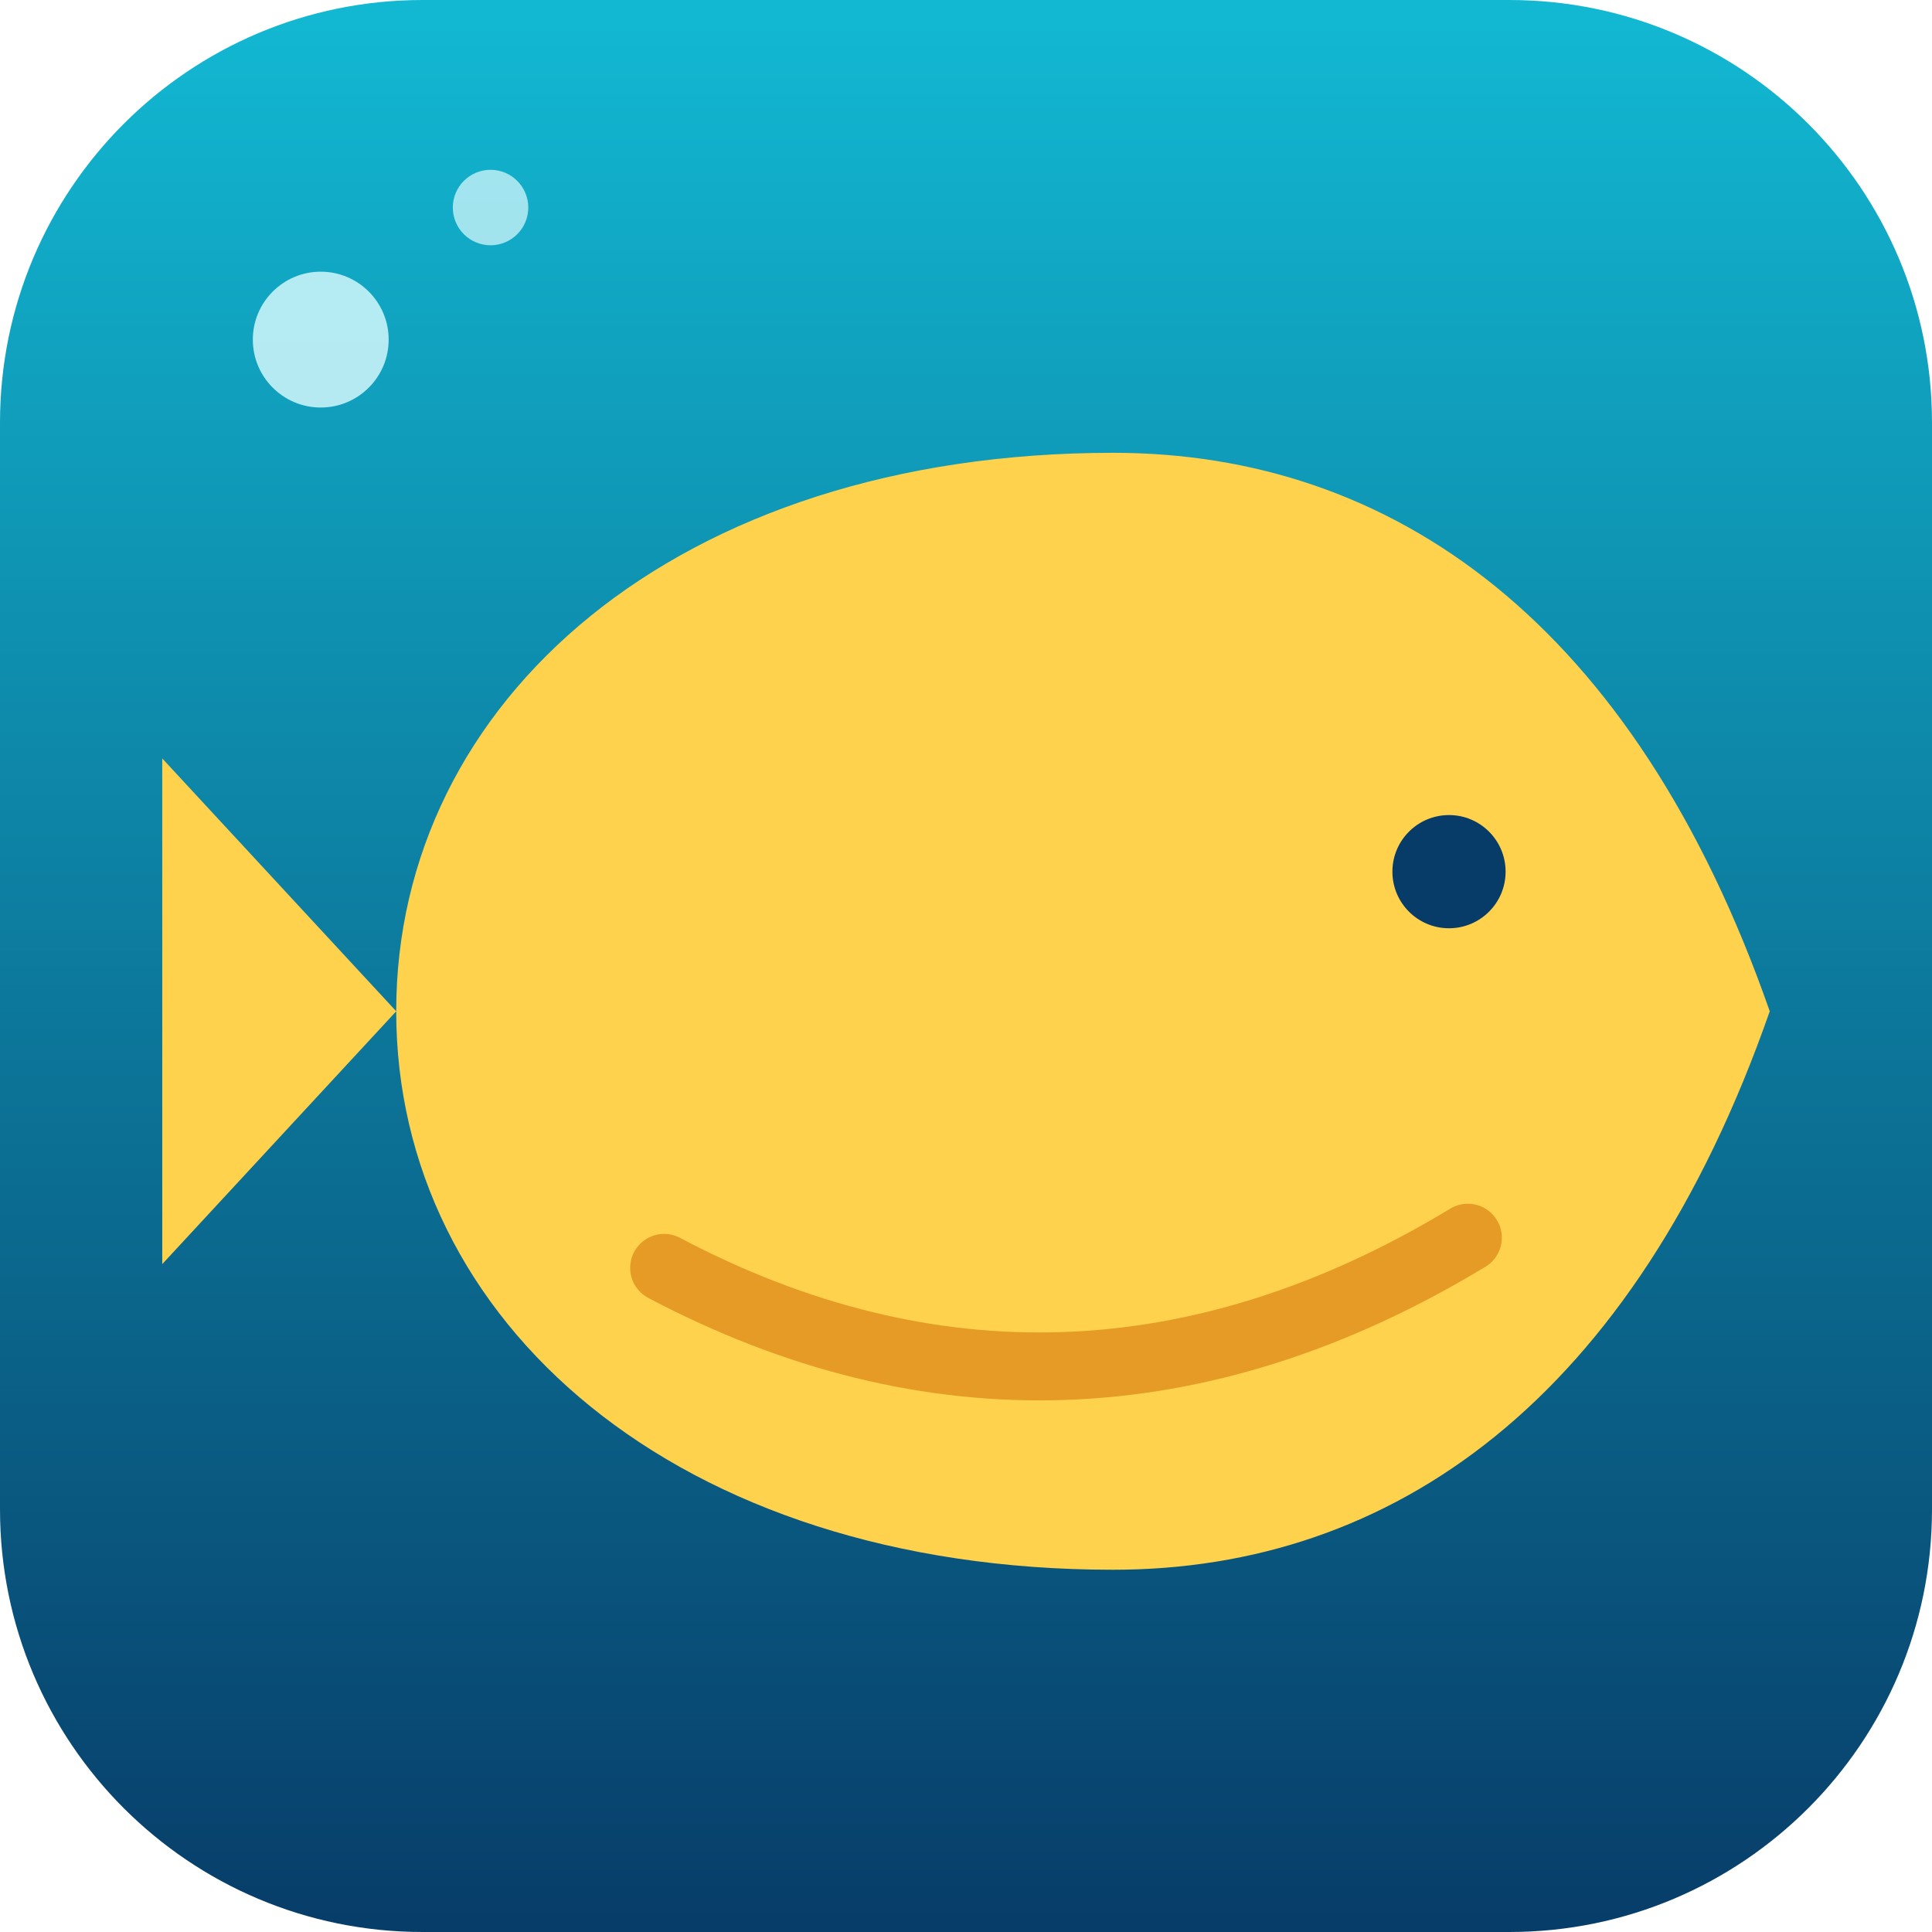
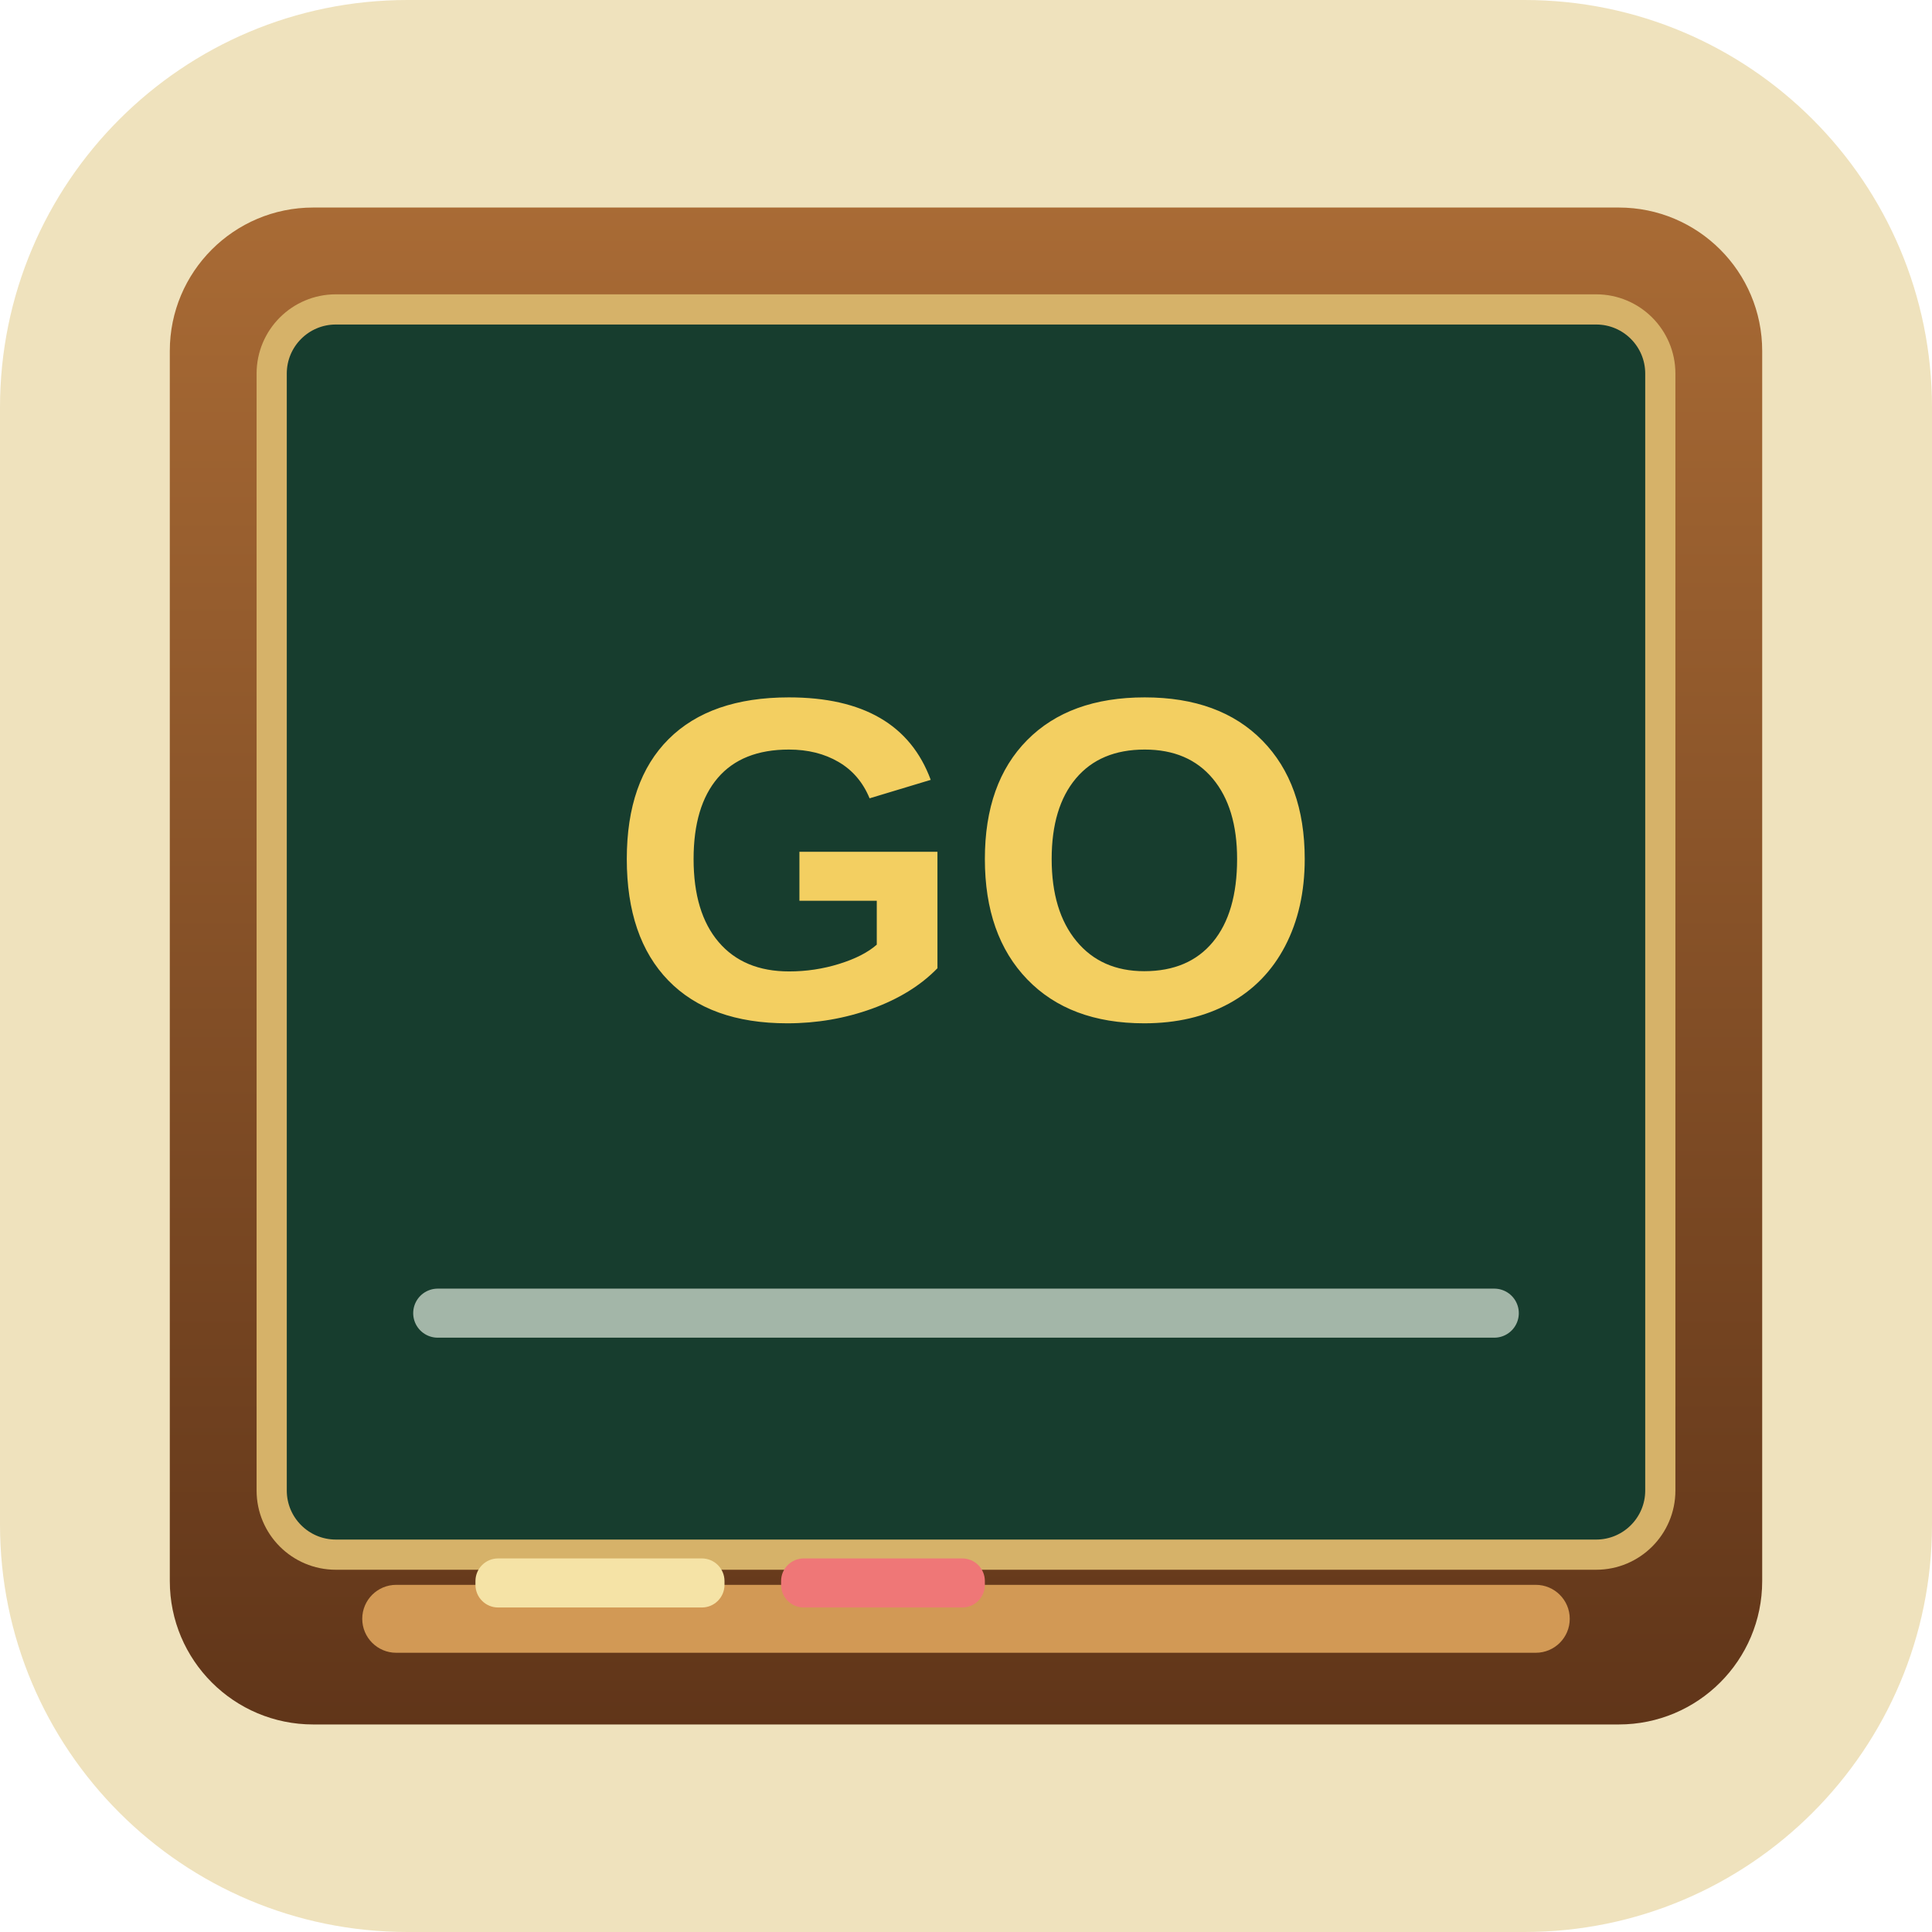
<svg xmlns="http://www.w3.org/2000/svg" viewBox="0 0 512 512">
  <defs>
-     <linearGradient id="b" x2="0" y2="1">
-       <stop stop-color="#12b9d3" />
-       <stop offset="1" stop-color="#073c68" />
+     <linearGradient id="wood" x2="0" y2="1">
+       <stop stop-color="#a96b35" />
+       <stop offset="1" stop-color="#603519" />
    </linearGradient>
  </defs>
-   <rect width="512" height="512" rx="112" fill="url(#b)" />
-   <circle cx="85" cy="90" r="18" fill="#dffcff" opacity=".8" />
-   <circle cx="130" cy="55" r="10" fill="#dffcff" opacity=".7" />
-   <path fill="#ffd24d" d="M105 268l-62-67v134zm0 0c0-82 74-148 190-148 74 0 138 45 174 148-36 103-100 148-174 148-116 0-190-66-190-148z" />
-   <circle cx="384" cy="231" r="15" fill="#073c68" />
-   <path d="M176 336c70 37 142 35 213-8" fill="none" stroke="#e69b26" stroke-width="18" stroke-linecap="round" />
+   <rect width="512" height="512" rx="108" fill="#efe2bd" />
+   <rect x="45" y="55" width="422" height="402" rx="38" fill="url(#wood)" />
+   <rect x="72" y="82" width="368" height="330" rx="17" fill="#173d2e" stroke="#d6b269" stroke-width="8" />
+   <path d="M116 348h280" stroke="#eef7e9" stroke-width="13" stroke-linecap="round" opacity=".65" />
+   <text x="256" y="270" text-anchor="middle" font-family="Arial,sans-serif" font-size="122" font-weight="900" fill="#f3cf61">GO</text>
+   <rect x="96" y="420" width="320" height="18" rx="9" fill="#d29955" />
+   <rect x="126" y="413" width="66" height="13" rx="6" fill="#f5e3a6" />
+   <rect x="207" y="413" width="54" height="13" rx="6" fill="#ef7777" />
</svg>
